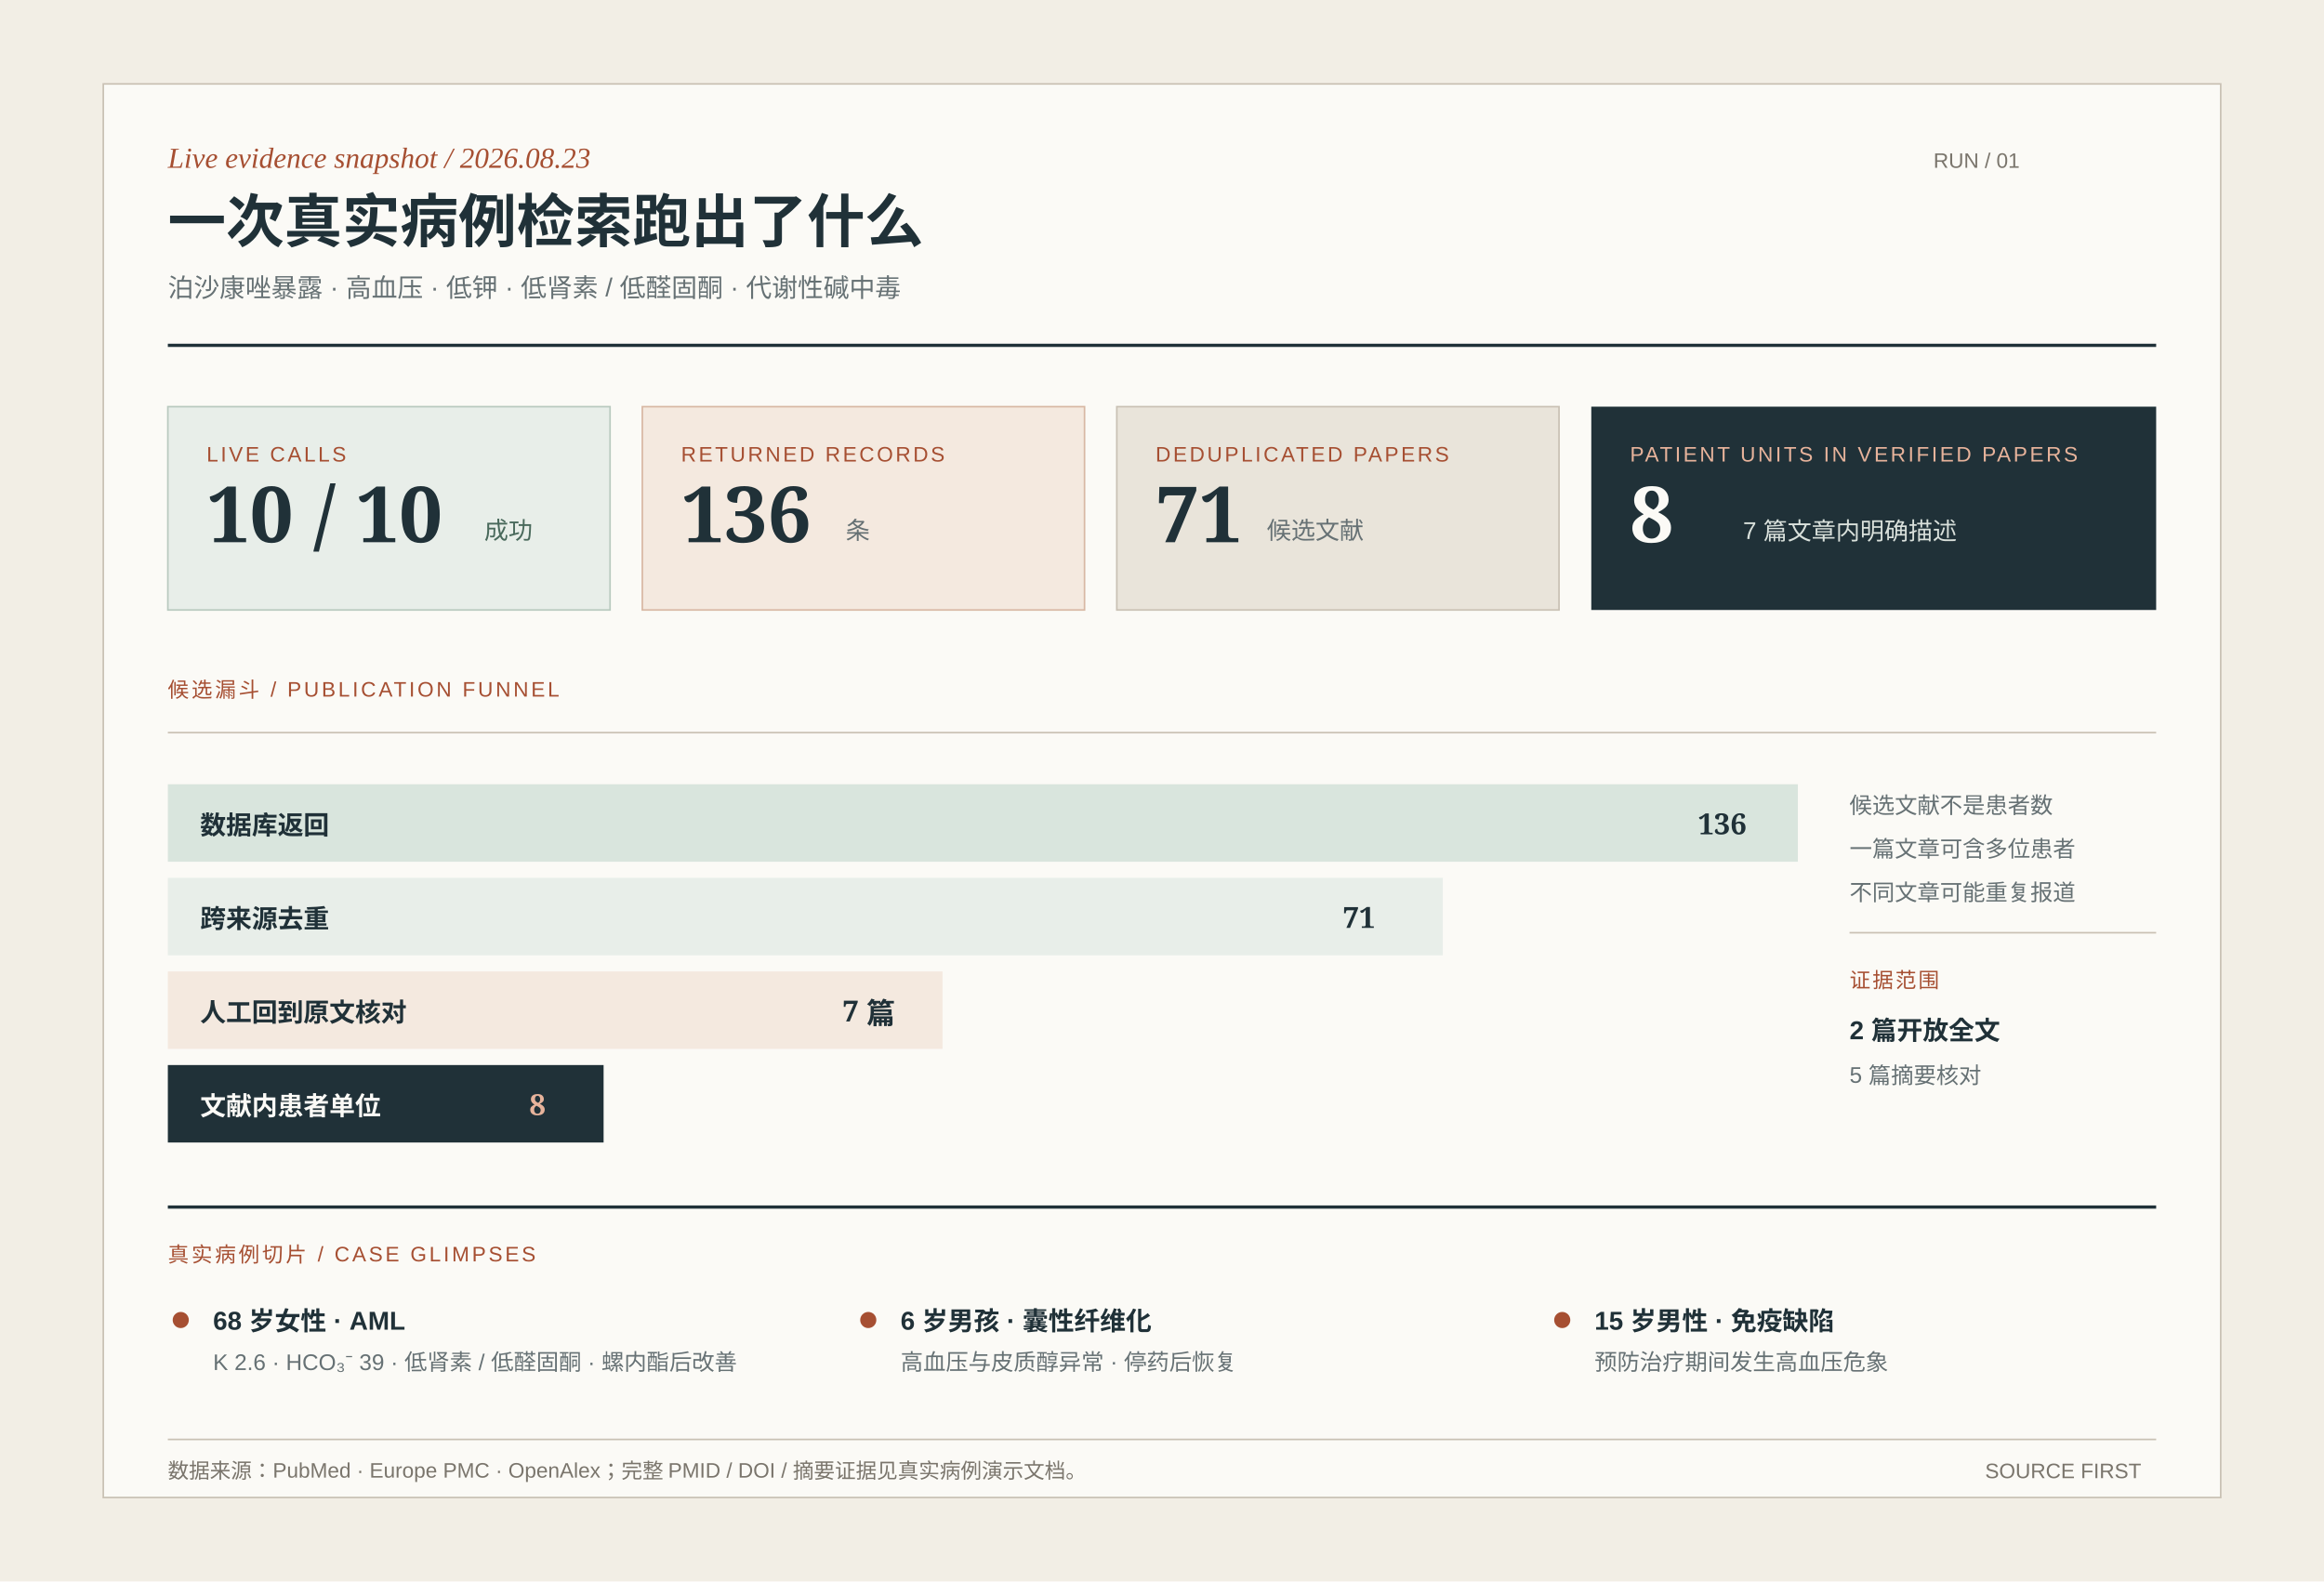
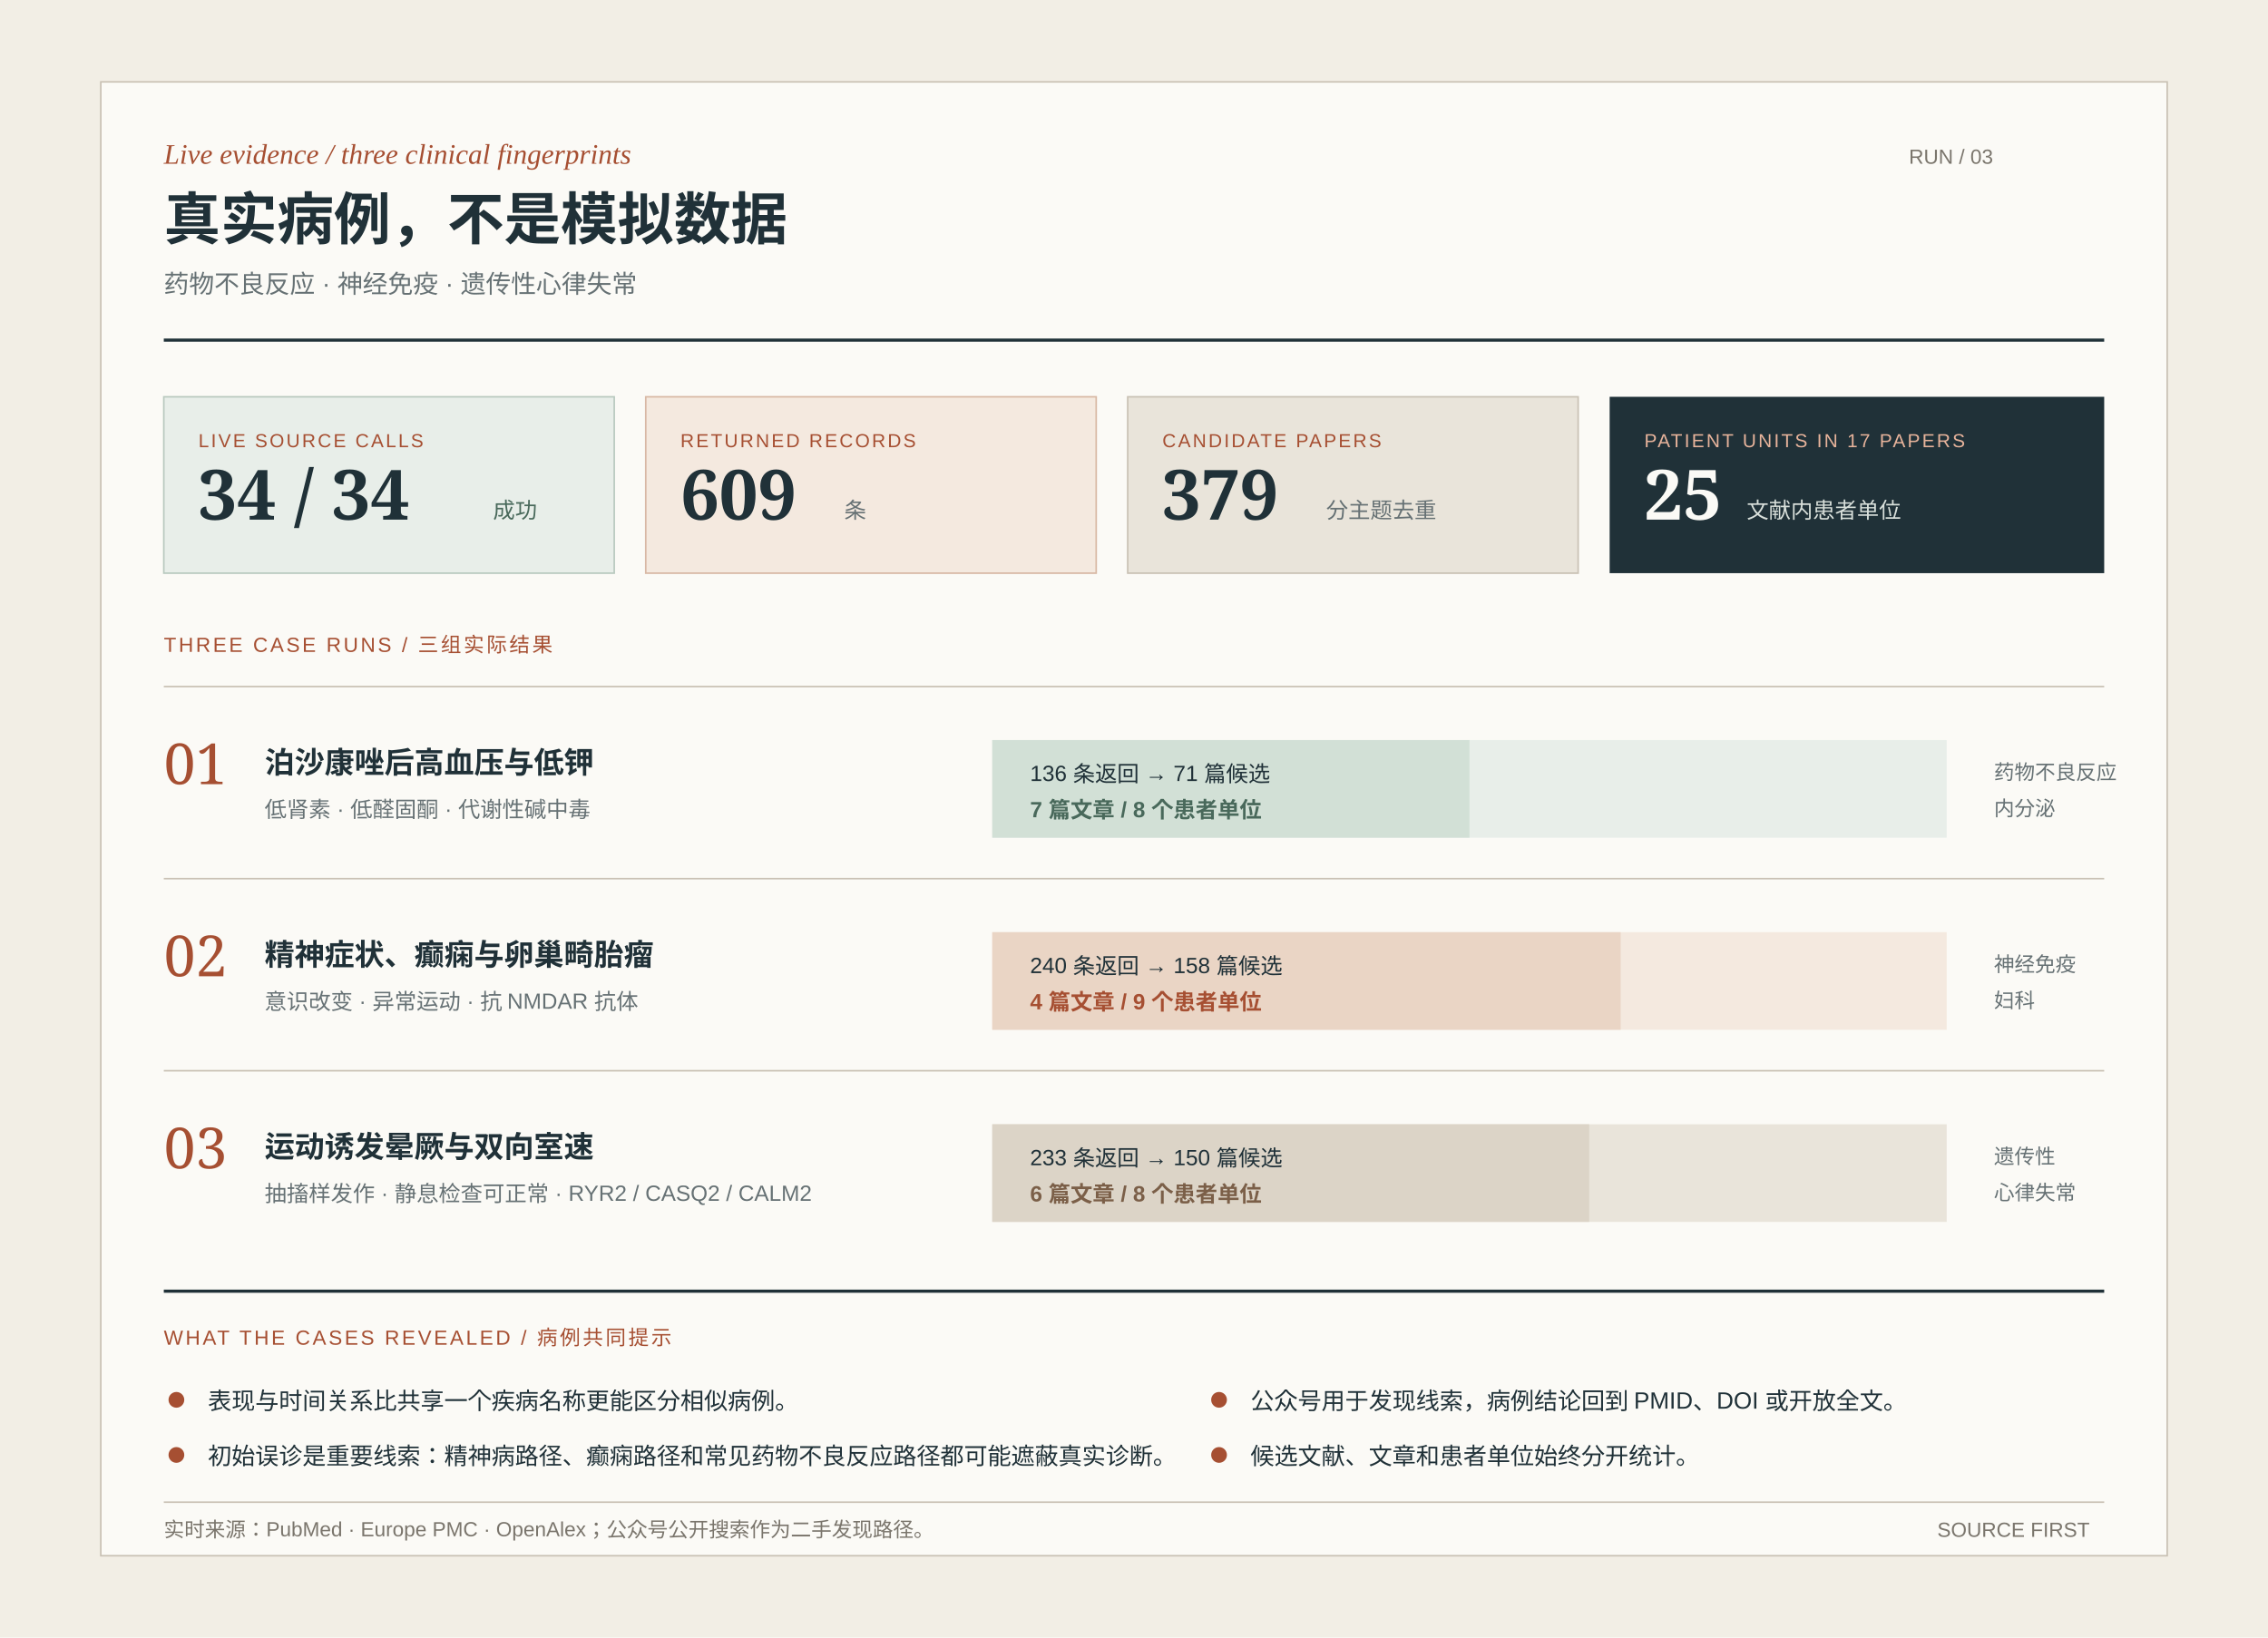
- <svg xmlns="http://www.w3.org/2000/svg" width="1440" height="980" viewBox="0 0 1440 980" role="img" aria-labelledby="title desc">
-   <rect width="1440" height="980" fill="#f2eee5" />
-   <rect x="64" y="52" width="1312" height="876" fill="#fbfaf6" stroke="#c9c1b4" />
+ <svg xmlns="http://www.w3.org/2000/svg" width="1440" height="1040" viewBox="0 0 1440 1040" role="img" aria-labelledby="title desc">
+   <rect width="1440" height="1040" fill="#f2eee5" />
+   <rect x="64" y="52" width="1312" height="936" fill="#fbfaf6" stroke="#c9c1b4" />
  <g font-family="Arial, 'PingFang SC', 'Microsoft YaHei', sans-serif">
-     <text x="104" y="104" fill="#a64f32" font-family="Georgia, 'Times New Roman', serif" font-size="18" font-style="italic">Live evidence snapshot / 2026.08.23</text>
-     <text x="104" y="150" fill="#203138" font-family="Georgia, 'Songti SC', serif" font-size="36" font-weight="700">一次真实病例检索跑出了什么</text>
-     <text x="104" y="184" fill="#667174" font-size="16">泊沙康唑暴露 · 高血压 · 低钾 · 低肾素 / 低醛固酮 · 代谢性碱中毒</text>
-     <text x="1198" y="104" fill="#7a756c" font-size="13">RUN / 01</text>
-     <path d="M104 214H1336" stroke="#203138" stroke-width="2" />
+     <text x="104" y="104" fill="#a64f32" font-family="Georgia, 'Times New Roman', serif" font-size="18" font-style="italic">Live evidence / three clinical fingerprints</text>
+     <text x="104" y="152" fill="#203138" font-family="Georgia, 'Songti SC', serif" font-size="36" font-weight="700">真实病例，不是模拟数据</text>
+     <text x="104" y="186" fill="#667174" font-size="16">药物不良反应 · 神经免疫 · 遗传性心律失常</text>
+     <text x="1212" y="104" fill="#7a756c" font-size="13">RUN / 03</text>
+     <path d="M104 216H1336" stroke="#203138" stroke-width="2" />
    <g transform="translate(104 252)">
-       <rect width="274" height="126" fill="#e8eee9" stroke="#b9c9bf" />
-       <text x="24" y="34" fill="#a64f32" font-size="13" letter-spacing="1.5">LIVE CALLS</text>
-       <text x="24" y="84" fill="#203138" font-family="Georgia, serif" font-size="48" font-weight="700">10 / 10</text>
-       <text x="196" y="82" fill="#49695b" font-size="15">成功</text>
+       <rect width="286" height="112" fill="#e8eee9" stroke="#b9c9bf" />
+       <text x="22" y="32" fill="#a64f32" font-size="12" letter-spacing="1.3">LIVE SOURCE CALLS</text>
+       <text x="22" y="78" fill="#203138" font-family="Georgia, serif" font-size="44" font-weight="700">34 / 34</text>
+       <text x="209" y="77" fill="#49695b" font-size="14">成功</text>
    </g>
-     <g transform="translate(398 252)">
-       <rect width="274" height="126" fill="#f4e9df" stroke="#d8b8a4" />
-       <text x="24" y="34" fill="#a64f32" font-size="13" letter-spacing="1.5">RETURNED RECORDS</text>
-       <text x="24" y="84" fill="#203138" font-family="Georgia, serif" font-size="48" font-weight="700">136</text>
-       <text x="126" y="82" fill="#667174" font-size="15">条</text>
+     <g transform="translate(410 252)">
+       <rect width="286" height="112" fill="#f4e9df" stroke="#d8b8a4" />
+       <text x="22" y="32" fill="#a64f32" font-size="12" letter-spacing="1.3">RETURNED RECORDS</text>
+       <text x="22" y="78" fill="#203138" font-family="Georgia, serif" font-size="44" font-weight="700">609</text>
+       <text x="126" y="77" fill="#667174" font-size="14">条</text>
    </g>
-     <g transform="translate(692 252)">
-       <rect width="274" height="126" fill="#e9e4da" stroke="#c9c1b4" />
-       <text x="24" y="34" fill="#a64f32" font-size="13" letter-spacing="1.5">DEDUPLICATED PAPERS</text>
-       <text x="24" y="84" fill="#203138" font-family="Georgia, serif" font-size="48" font-weight="700">71</text>
-       <text x="93" y="82" fill="#667174" font-size="15">候选文献</text>
+     <g transform="translate(716 252)">
+       <rect width="286" height="112" fill="#e9e4da" stroke="#c9c1b4" />
+       <text x="22" y="32" fill="#a64f32" font-size="12" letter-spacing="1.3">CANDIDATE PAPERS</text>
+       <text x="22" y="78" fill="#203138" font-family="Georgia, serif" font-size="44" font-weight="700">379</text>
+       <text x="126" y="77" fill="#667174" font-size="14">分主题去重</text>
    </g>
-     <g transform="translate(986 252)">
-       <rect width="350" height="126" fill="#203138" />
-       <text x="24" y="34" fill="#e7b39b" font-size="13" letter-spacing="1.5">PATIENT UNITS IN VERIFIED PAPERS</text>
-       <text x="24" y="84" fill="#fbfaf6" font-family="Georgia, serif" font-size="48" font-weight="700">8</text>
-       <text x="94" y="82" fill="#d9e0db" font-size="15">7 篇文章内明确描述</text>
+     <g transform="translate(1022 252)">
+       <rect width="314" height="112" fill="#203138" />
+       <text x="22" y="32" fill="#e7b39b" font-size="12" letter-spacing="1.3">PATIENT UNITS IN 17 PAPERS</text>
+       <text x="22" y="78" fill="#fbfaf6" font-family="Georgia, serif" font-size="44" font-weight="700">25</text>
+       <text x="87" y="77" fill="#d9e0db" font-size="14">文献内患者单位</text>
    </g>
-     <text x="104" y="432" fill="#a64f32" font-size="13" letter-spacing="1.6">候选漏斗 / PUBLICATION FUNNEL</text>
-     <path d="M104 454H1336" stroke="#c9c1b4" />
-     <g transform="translate(104 486)">
-       <rect width="1010" height="48" fill="#d9e5dd" />
-       <text x="20" y="31" fill="#203138" font-size="16" font-weight="600">数据库返回</text>
-       <text x="948" y="31" fill="#203138" font-size="18" font-family="Georgia, serif" font-weight="700">136</text>
-       <rect y="58" width="790" height="48" fill="#e8eee9" />
-       <text x="20" y="89" fill="#203138" font-size="16" font-weight="600">跨来源去重</text>
-       <text x="728" y="89" fill="#203138" font-size="18" font-family="Georgia, serif" font-weight="700">71</text>
-       <rect y="116" width="480" height="48" fill="#f4e9df" />
-       <text x="20" y="147" fill="#203138" font-size="16" font-weight="600">人工回到原文核对</text>
-       <text x="418" y="147" fill="#203138" font-size="18" font-family="Georgia, serif" font-weight="700">7 篇</text>
-       <rect y="174" width="270" height="48" fill="#203138" />
-       <text x="20" y="205" fill="#fbfaf6" font-size="16" font-weight="600">文献内患者单位</text>
-       <text x="224" y="205" fill="#e7b39b" font-size="18" font-family="Georgia, serif" font-weight="700">8</text>
+     <text x="104" y="414" fill="#a64f32" font-size="13" letter-spacing="1.5">THREE CASE RUNS / 三组实际结果</text>
+     <path d="M104 436H1336" stroke="#c9c1b4" />
+     <g transform="translate(104 470)">
+       <text x="0" y="28" fill="#a64f32" font-family="Georgia, serif" font-size="36">01</text>
+       <text x="64" y="21" fill="#203138" font-size="19" font-weight="700">泊沙康唑后高血压与低钾</text>
+       <text x="64" y="49" fill="#667174" font-size="14">低肾素 · 低醛固酮 · 代谢性碱中毒</text>
+       <rect x="526" y="0" width="606" height="62" fill="#e8eee9" />
+       <rect x="526" y="0" width="303" height="62" fill="#d2e0d6" />
+       <text x="550" y="26" fill="#203138" font-size="14">136 条返回 → 71 篇候选</text>
+       <text x="550" y="49" fill="#49695b" font-size="14" font-weight="700">7 篇文章 / 8 个患者单位</text>
+       <text x="1162" y="25" fill="#667174" font-size="13">药物不良反应</text>
+       <text x="1162" y="48" fill="#667174" font-size="13">内分泌</text>
    </g>
-     <text x="1146" y="504" fill="#667174" font-size="14">候选文献不是患者数</text>
-     <text x="1146" y="531" fill="#667174" font-size="14">一篇文章可含多位患者</text>
-     <text x="1146" y="558" fill="#667174" font-size="14">不同文章可能重复报道</text>
-     <path d="M1146 578H1336" stroke="#c9c1b4" />
-     <text x="1146" y="612" fill="#a64f32" font-size="13" letter-spacing="1.2">证据范围</text>
-     <text x="1146" y="644" fill="#203138" font-size="16" font-weight="600">2 篇开放全文</text>
-     <text x="1146" y="671" fill="#667174" font-size="14">5 篇摘要核对</text>
-     <path d="M104 748H1336" stroke="#203138" stroke-width="2" />
-     <text x="104" y="782" fill="#a64f32" font-size="13" letter-spacing="1.6">真实病例切片 / CASE GLIMPSES</text>
-     <g transform="translate(104 810)">
-       <circle cx="8" cy="8" r="5" fill="#a64f32" />
-       <text x="28" y="14" fill="#203138" font-size="16" font-weight="600">68 岁女性 · AML</text>
-       <text x="28" y="39" fill="#667174" font-size="14">K 2.6 · HCO₃⁻ 39 · 低肾素 / 低醛固酮 · 螺内酯后改善</text>
+     <path d="M104 558H1336" stroke="#c9c1b4" />
+     <g transform="translate(104 592)">
+       <text x="0" y="28" fill="#a64f32" font-family="Georgia, serif" font-size="36">02</text>
+       <text x="64" y="21" fill="#203138" font-size="19" font-weight="700">精神症状、癫痫与卵巢畸胎瘤</text>
+       <text x="64" y="49" fill="#667174" font-size="14">意识改变 · 异常运动 · 抗 NMDAR 抗体</text>
+       <rect x="526" y="0" width="606" height="62" fill="#f4e9df" />
+       <rect x="526" y="0" width="399" height="62" fill="#ead5c5" />
+       <text x="550" y="26" fill="#203138" font-size="14">240 条返回 → 158 篇候选</text>
+       <text x="550" y="49" fill="#a64f32" font-size="14" font-weight="700">4 篇文章 / 9 个患者单位</text>
+       <text x="1162" y="25" fill="#667174" font-size="13">神经免疫</text>
+       <text x="1162" y="48" fill="#667174" font-size="13">妇科</text>
    </g>
-     <g transform="translate(530 810)">
-       <circle cx="8" cy="8" r="5" fill="#a64f32" />
-       <text x="28" y="14" fill="#203138" font-size="16" font-weight="600">6 岁男孩 · 囊性纤维化</text>
-       <text x="28" y="39" fill="#667174" font-size="14">高血压与皮质醇异常 · 停药后恢复</text>
+     <path d="M104 680H1336" stroke="#c9c1b4" />
+     <g transform="translate(104 714)">
+       <text x="0" y="28" fill="#a64f32" font-family="Georgia, serif" font-size="36">03</text>
+       <text x="64" y="21" fill="#203138" font-size="19" font-weight="700">运动诱发晕厥与双向室速</text>
+       <text x="64" y="49" fill="#667174" font-size="14">抽搐样发作 · 静息检查可正常 · RYR2 / CASQ2 / CALM2</text>
+       <rect x="526" y="0" width="606" height="62" fill="#e9e4da" />
+       <rect x="526" y="0" width="379" height="62" fill="#dcd4c7" />
+       <text x="550" y="26" fill="#203138" font-size="14">233 条返回 → 150 篇候选</text>
+       <text x="550" y="49" fill="#7b5f48" font-size="14" font-weight="700">6 篇文章 / 8 个患者单位</text>
+       <text x="1162" y="25" fill="#667174" font-size="13">遗传性</text>
+       <text x="1162" y="48" fill="#667174" font-size="13">心律失常</text>
    </g>
-     <g transform="translate(960 810)">
-       <circle cx="8" cy="8" r="5" fill="#a64f32" />
-       <text x="28" y="14" fill="#203138" font-size="16" font-weight="600">15 岁男性 · 免疫缺陷</text>
-       <text x="28" y="39" fill="#667174" font-size="14">预防治疗期间发生高血压危象</text>
-     </g>
-     <path d="M104 892H1336" stroke="#c9c1b4" />
-     <text x="104" y="916" fill="#7a756c" font-size="13">数据来源：PubMed · Europe PMC · OpenAlex；完整 PMID / DOI / 摘要证据见真实病例演示文档。</text>
-     <text x="1230" y="916" fill="#7a756c" font-size="13">SOURCE FIRST</text>
+     <path d="M104 820H1336" stroke="#203138" stroke-width="2" />
+     <text x="104" y="854" fill="#a64f32" font-size="13" letter-spacing="1.5">WHAT THE CASES REVEALED / 病例共同提示</text>
+     <circle cx="112" cy="889" r="5" fill="#a64f32" />
+     <text x="132" y="895" fill="#203138" font-size="15">表现与时间关系比共享一个疾病名称更能区分相似病例。</text>
+     <circle cx="112" cy="924" r="5" fill="#a64f32" />
+     <text x="132" y="930" fill="#203138" font-size="15">初始误诊是重要线索：精神病路径、癫痫路径和常见药物不良反应路径都可能遮蔽真实诊断。</text>
+     <circle cx="774" cy="889" r="5" fill="#a64f32" />
+     <text x="794" y="895" fill="#203138" font-size="15">公众号用于发现线索，病例结论回到 PMID、DOI 或开放全文。</text>
+     <circle cx="774" cy="924" r="5" fill="#a64f32" />
+     <text x="794" y="930" fill="#203138" font-size="15">候选文献、文章和患者单位始终分开统计。</text>
+     <path d="M104 954H1336" stroke="#c9c1b4" />
+     <text x="104" y="976" fill="#7a756c" font-size="13">实时来源：PubMed · Europe PMC · OpenAlex；公众号公开搜索作为二手发现路径。</text>
+     <text x="1230" y="976" fill="#7a756c" font-size="13">SOURCE FIRST</text>
  </g>
</svg>
